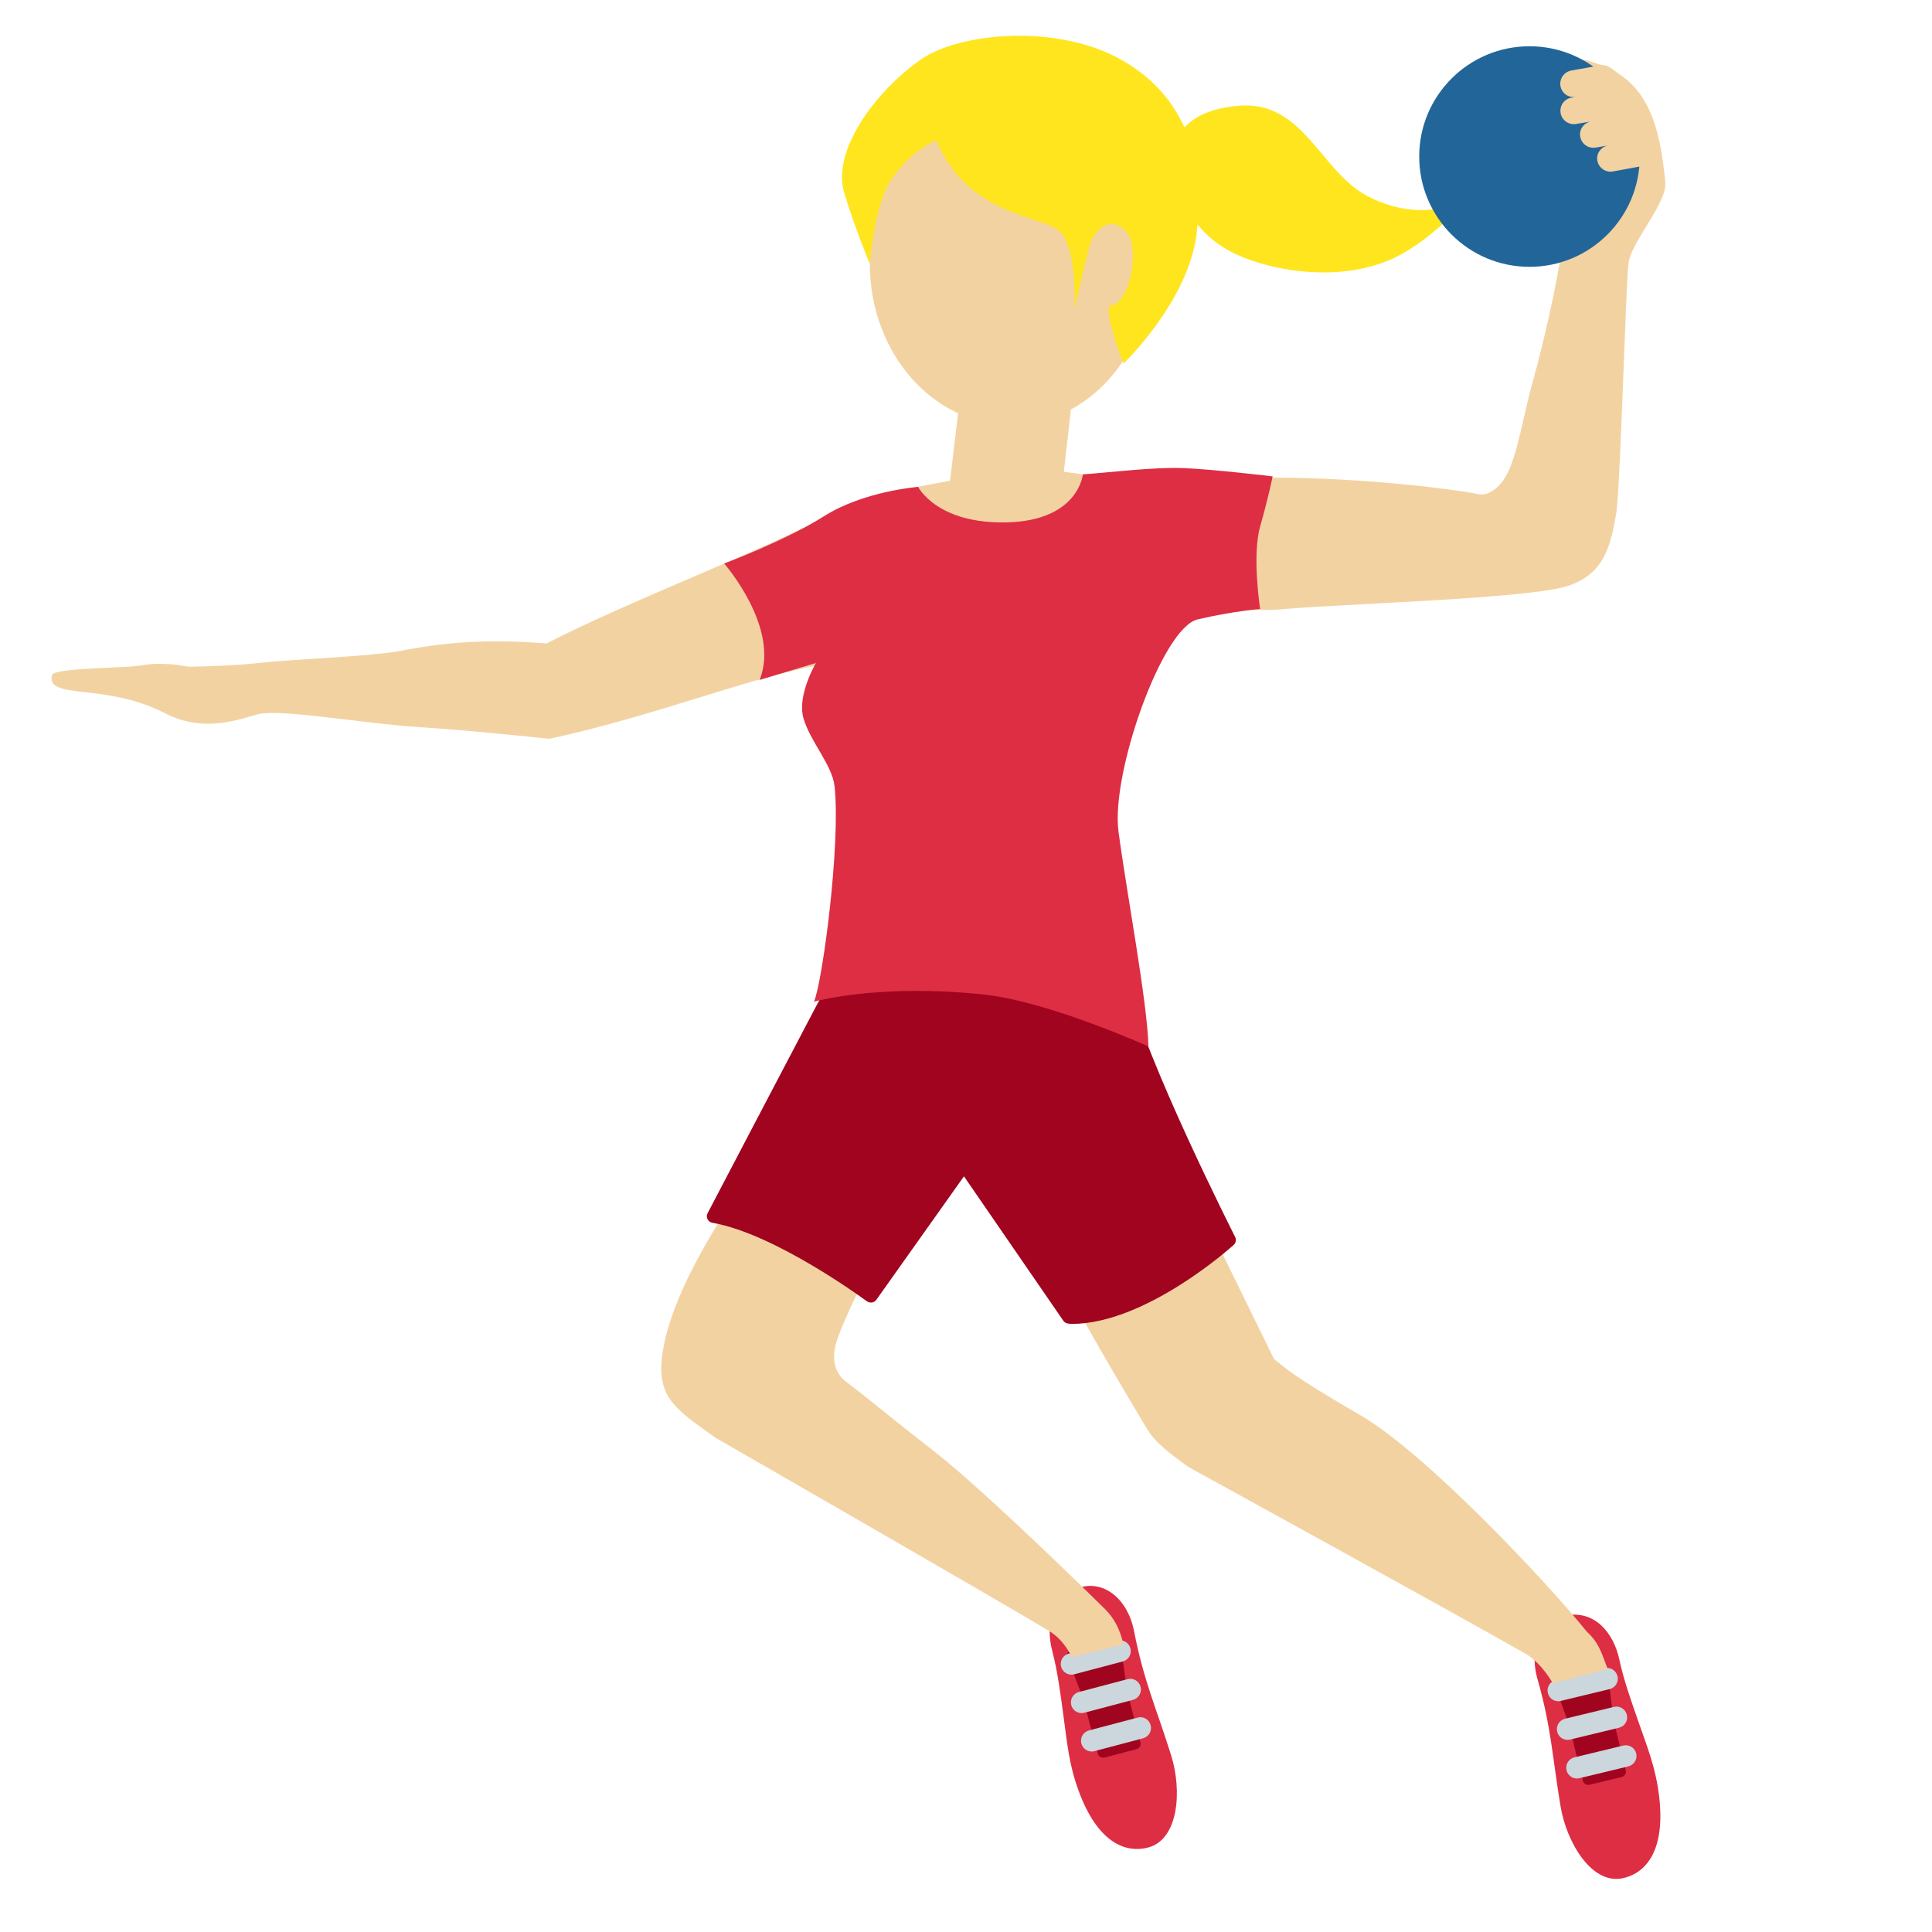
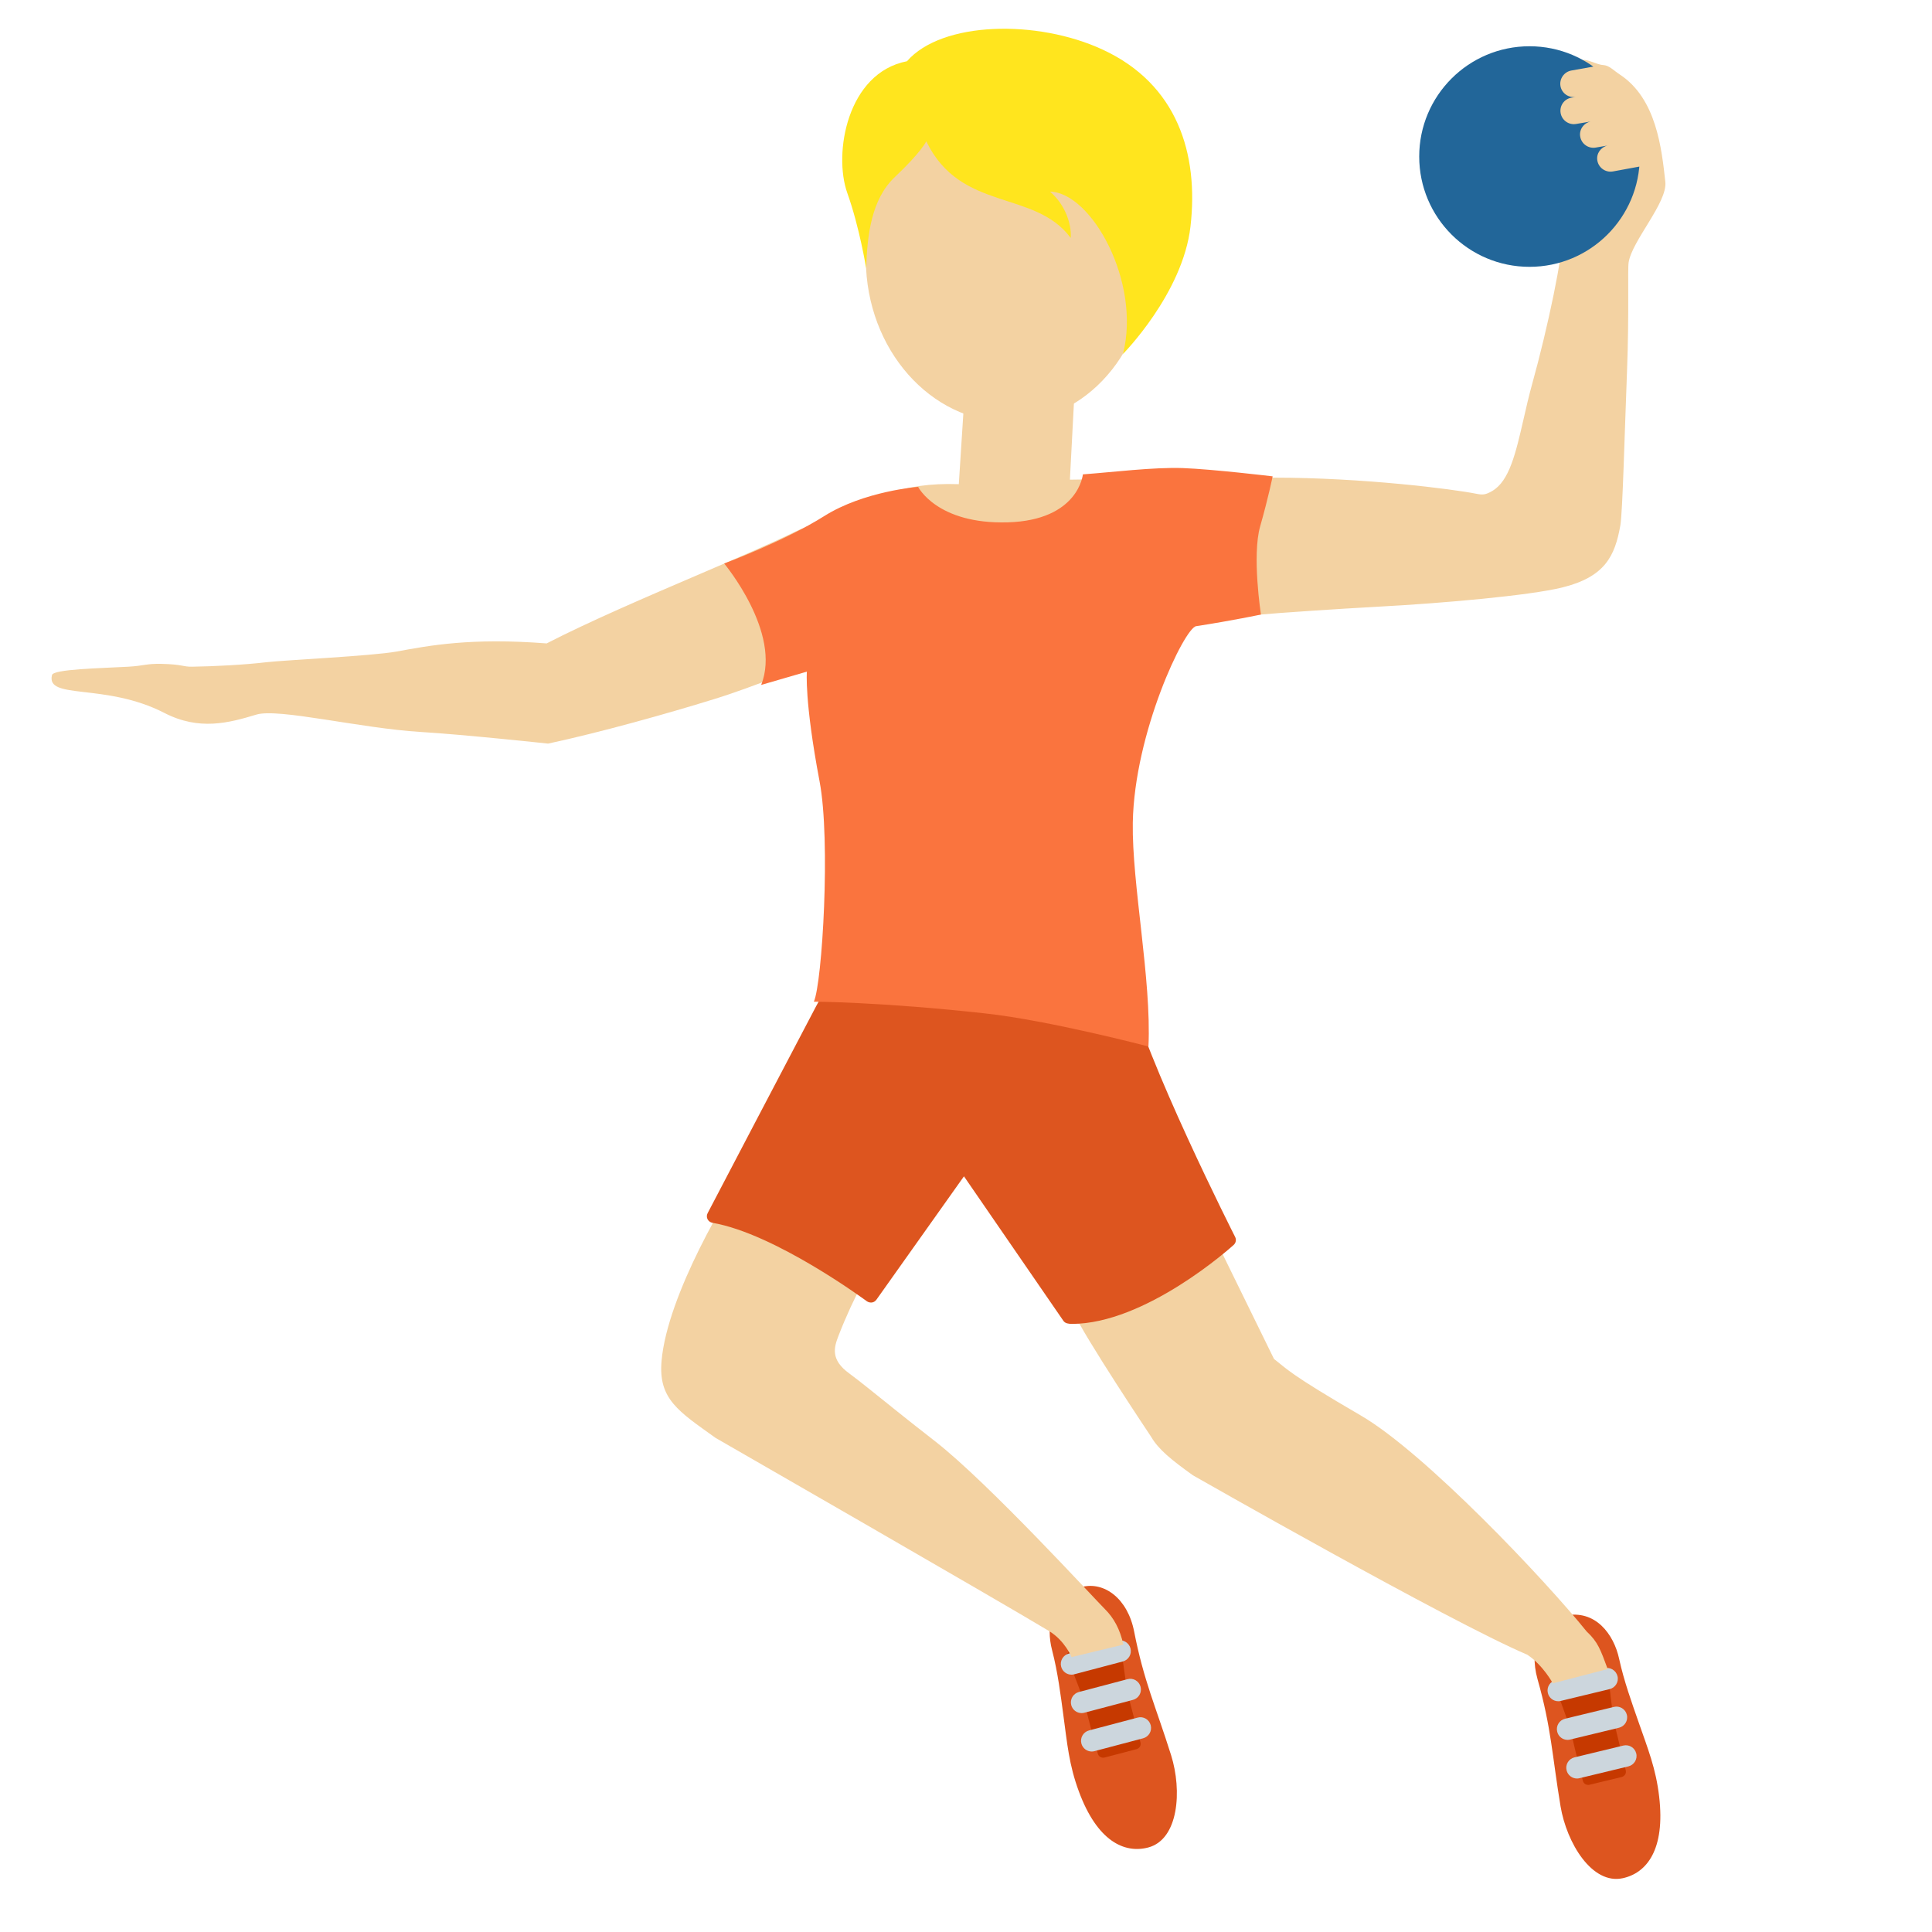
<svg xmlns="http://www.w3.org/2000/svg" viewBox="0 0 36 36">
-   <path fill="#DD2E44" d="M28.65 31.29c.257.905.272 1.425.428 2.365.115.69.588 1.466 1.158 1.343.452-.097.795-.538.68-1.52-.061-.525-.205-.877-.393-1.416-.108-.311-.264-.74-.353-1.153-.097-.45-.438-.928-1.018-.802-.43.091-.674.58-.502 1.183z" />
-   <path fill="#A0041E" d="M29.941 31.084c-.024-.017-.237-.141-.55-.054s-.425.267-.44.293c-.014.027.289.776.332.985.044.223.205.849.212.876.013.054.069.086.125.072l.597-.144c.056-.014.09-.068.077-.122l-.205-.845c-.058-.235-.123-1.044-.148-1.061z" />
-   <path fill="#CCD6DD" d="M29.384 33.14c.016 0 .031-.002.047-.006l.91-.22c.107-.026.174-.134.147-.241-.026-.107-.134-.173-.241-.147l-.91.22c-.107.026-.174.134-.147.241.023.091.104.153.194.153zm-.174-.72c.016 0 .031-.002.047-.006l.91-.22c.107-.026.174-.134.147-.241-.025-.107-.135-.174-.241-.147l-.91.22c-.107.026-.174.134-.147.241.022.092.103.153.194.153zm-.174-.72c.016 0 .031-.002.047-.006l.91-.22c.107-.026.174-.134.147-.241s-.134-.174-.241-.147l-.91.22c-.107.026-.174.134-.147.241.022.092.103.153.194.153z" />
-   <path fill="#DD2E44" d="M21.133 30.401c.18.923.402 1.394.688 2.302.21.667.139 1.573-.425 1.722-.447.118-.953-.12-1.294-1.047-.183-.496-.214-.875-.291-1.441-.044-.326-.1-.78-.207-1.188-.117-.445-.029-1.025.545-1.176.425-.113.864.213.984.828z" />
-   <path fill="#A0041E" d="M20.862 30.571c-.024-.017-.24-.136-.551-.043-.311.094-.42.275-.434.302-.013.027.304.77.351.978.049.222.221.845.229.871.014.054.071.084.126.07l.594-.156c.056-.015.089-.07.075-.124l-.221-.841c-.062-.233-.144-1.041-.169-1.057z" />
-   <path fill="#CCD6DD" d="M20.342 32.637c.017 0 .034-.002.051-.007l.905-.239c.107-.028.171-.137.143-.244-.027-.106-.137-.172-.244-.142l-.905.239c-.107.028-.171.137-.143.244.024.089.105.149.193.149zm-.188-.716c.017 0 .034-.002.051-.007l.905-.239c.107-.028.171-.137.143-.244-.027-.106-.138-.172-.244-.142l-.905.239c-.107.028-.171.137-.143.244.023.089.104.149.193.149zm-.189-.716c.017 0 .034-.002.051-.007l.905-.239c.107-.028.171-.137.143-.244-.028-.106-.139-.173-.244-.142l-.905.239c-.107.028-.171.137-.143.244.024.089.105.149.193.149z" />
-   <g fill="#F3D2A2">
-     <path d="M19.958 24.146l2.5-1.438 1.281 2.614c.24.185.28.276 1.615 1.052 1.203.699 3.46 3.091 4.21 4.025.213.198.259.341.393.701l-1.023.266s-.182-.34-.476-.533c-1.438-.821-6.309-3.495-6.309-3.495-.394-.283-.64-.478-.78-.72 0 0-1.192-1.979-1.411-2.472zm-6.037-2.159l2.501 1.313c-.171.271-.513.854-.797 1.59-.083.213-.191.618.163.874.2.146.59.466.889.704.204.163.438.349.714.563.997.778 3.032 2.787 3.198 2.951.166.164.283.377.344.662-.087.019-.965.233-.965.233s-.123-.307-.421-.487c-.929-.561-6.214-3.599-6.214-3.599-.69-.495-1.067-.722-1.005-1.432.107-1.24 1.263-2.915 1.593-3.372zm8.503-12.665c.268-.28.705-.422 1.299-.422 1.689 0 3.358.215 3.783.3.118.023.173.024.301-.052.318-.188.435-.697.583-1.341.049-.217.102-.445.165-.672.279-1.001.588-2.46.55-2.736-.053-.384.312-3.219.356-3.262.071-.07.274.067.413.075.111.007.19.098.308.176.682.447.78 1.376.849 2 .042.386-.62 1.095-.684 1.502-.021.133-.048.804-.09 1.888-.044 1.135-.099 2.549-.141 2.788-.101.572-.208 1.186-1.01 1.382-.604.147-2.378.241-3.673.309-.65.035-1.213.064-1.512.093-.647.062-1.198-.058-1.515-.331-.192-.167-.296-.389-.309-.66-.016-.443.092-.793.327-1.037zM2.393 12.423c.285-.016.335-.059.612-.053.406.009.393.056.577.053.399-.006.967-.034 1.387-.084.31-.037 1.968-.116 2.419-.198.614-.113 1.384-.261 2.798-.152.794-.409 1.869-.87 2.823-1.279.699-.3 1.359-.583 1.802-.8.223-.109.442-.165.652-.165.156 0 .308.031.449.092.325.141.568.43.686.813.043.142.162.638-.108 1.073-.216.347-.624.573-1.214.671-.618.102-1.367.333-2.234.6-.857.265-1.82.561-2.804.772 0 0-1.555-.164-2.367-.213-1.124-.068-2.682-.362-3.092-.238-.518.157-1.068.303-1.715-.03-1.106-.569-2.212-.236-2.095-.707.027-.109.881-.125 1.424-.155zm15.779-7.43c.062-.564.59-1 1.148-.934.564.062.977.558.914 1.122l-.411 3.61.355.047s.363 1.057-1.449 1.057-1.621-.825-1.621-.825l.595-.113.469-3.964z" />
-     <ellipse cx="18.833" cy="4.917" rx="2.625" ry="3" />
-   </g>
-   <path fill="#FFE51E" d="M17.166 1.104c.699-.487 2.461-.66 3.656-.029.615.325 1.011.778 1.248 1.298.181-.193.487-.359 1.016-.403 1.196-.099 1.513 1.208 2.378 1.675.653.352 1.4.364 1.921.013 0 0-.716.867-1.52 1.198-1.045.43-2.333.154-2.947-.175-.258-.138-.452-.314-.604-.498-.01.089-.015.177-.03.266-.207 1.24-1.349 2.324-1.349 2.324s-.414-1.064-.227-1.085c.347-.039.555-1.105.264-1.389-.306-.299-.6 0-.675.3S20.02 5.75 20.02 5.75s.052-1.076-.248-1.414c-.3-.337-1.724-.262-2.324-1.724 0 0-.47.179-.845.742-.309.464-.396 1.562-.396 1.562s-.283-.678-.479-1.333c-.224-.749.543-1.855 1.438-2.479z" />
-   <g fill="#A0041E">
+   <path fill="#DD551F" d="M28.65 31.29c.257.905.272 1.425.428 2.365.115.69.588 1.466 1.158 1.343.452-.097.795-.538.68-1.52-.061-.525-.205-.877-.393-1.416-.108-.311-.264-.74-.353-1.153-.097-.45-.438-.928-1.018-.802-.43.091-.673.58-.502 1.183z" />
+   <path fill="#C63900" d="M29.941 31.084c-.024-.017-.237-.141-.55-.054-.313.087-.425.267-.44.293-.014.027.289.776.332.985.044.223.205.849.212.876.013.054.069.086.125.072l.597-.144c.056-.014.09-.068.077-.122l-.205-.845c-.057-.235-.123-1.044-.148-1.061z" />
+   <path fill="#CCD6DD" d="M29.385 33.14c.016 0 .031-.002.047-.006l.91-.22c.107-.026.174-.134.147-.241-.026-.107-.134-.173-.241-.147l-.91.22c-.107.026-.174.134-.147.241.022.091.103.153.194.153zm-.175-.72c.016 0 .031-.002.047-.006l.91-.22c.107-.026.174-.134.147-.241-.025-.107-.135-.174-.241-.147l-.91.22c-.107.026-.174.134-.147.241.022.092.103.153.194.153zm-.174-.72c.016 0 .031-.002.047-.006l.91-.22c.107-.026.174-.134.147-.241s-.134-.174-.241-.147l-.91.22c-.107.026-.174.134-.147.241.022.092.103.153.194.153z" />
+   <path fill="#DD551F" d="M21.133 30.401c.18.923.402 1.394.688 2.302.21.667.139 1.573-.425 1.722-.447.118-.953-.12-1.294-1.047-.183-.496-.214-.875-.291-1.441-.044-.326-.1-.78-.207-1.188-.117-.445-.029-1.025.545-1.176.425-.113.864.213.984.828z" />
+   <path fill="#C63900" d="M20.862 30.571c-.024-.017-.24-.136-.551-.043-.311.094-.42.275-.434.302-.013.027.304.77.351.978.049.222.221.845.229.871.014.054.071.084.126.07l.594-.156c.056-.015.089-.07.075-.124l-.221-.841c-.062-.233-.144-1.041-.169-1.057z" />
+   <path fill="#CCD6DD" d="M20.343 32.637c.017 0 .034-.002.051-.007l.905-.239c.107-.028.171-.137.143-.244-.027-.106-.137-.172-.244-.142l-.905.239c-.107.028-.171.137-.143.244.023.089.104.149.193.149zm-.189-.716c.017 0 .034-.002.051-.007l.905-.239c.107-.028.171-.137.143-.244-.027-.106-.138-.172-.244-.142l-.905.239c-.107.028-.171.137-.143.244.023.089.104.149.193.149zm-.188-.716c.017 0 .034-.002.051-.007l.905-.239c.107-.028.171-.137.143-.244-.028-.106-.139-.173-.244-.142l-.905.239c-.107.028-.171.137-.143.244.023.089.104.149.193.149z" />
+   <path d="M19.984 24.417l2.474-1.709 1.281 2.614c.24.185.28.276 1.615 1.052 1.203.699 3.46 3.091 4.21 4.025.213.198.259.341.393.701l-1.023.266s-.182-.34-.476-.533c-1.453-.618-6.23-3.343-6.23-3.343-.394-.283-.64-.478-.78-.72 0 0-1.245-1.86-1.464-2.353zm-6.078-2.65l2.515 1.534c-.171.271-.513.854-.797 1.59-.083.213-.154.445.201.701.2.146.59.466.889.704.204.163.438.349.714.563.997.778 2.994 2.961 3.16 3.124.166.164.283.377.344.662-.087.019-.965.233-.965.233s-.123-.307-.421-.487c-.929-.561-6.214-3.599-6.214-3.599-.69-.495-1.067-.722-1.005-1.432.108-1.241 1.249-3.137 1.579-3.593zm8.518-12.445c.268-.28.705-.422 1.299-.422 1.689 0 3.358.215 3.783.3.118.023.173.024.301-.052.318-.188.435-.697.583-1.341.049-.217.102-.445.165-.672.279-1.001.588-2.46.55-2.736-.053-.384.312-3.219.356-3.262.071-.07.274.067.413.075.111.007.19.098.308.176.682.447.78 1.376.849 2 .042.386-.62 1.095-.684 1.502-.021.133.012.946-.03 2.03-.044 1.135-.082 2.63-.124 2.869-.101.572-.285.962-1.087 1.159-.604.147-2.17.29-3.465.359-.65.035-1.848.115-2.147.144-.647.062-.771-.158-1.088-.432-.192-.167-.296-.389-.309-.66-.016-.443.092-.793.327-1.037zM2.393 12.423c.285-.016.335-.059.612-.053.406.009.393.056.577.053.399-.006.967-.034 1.387-.084.31-.037 1.968-.116 2.419-.198.614-.113 1.384-.261 2.798-.152.794-.409 1.869-.87 2.823-1.279.699-.3 1.359-.583 1.802-.8.223-.109.442-.165.652-.165.156 0 .308.031.449.092.325.141.568.43.686.813.043.142.162.638-.108 1.073-.216.347-.624.573-1.214.671-.618.102-1.111.368-1.979.636-.857.265-2.101.615-3.084.826 0 0-1.562-.168-2.374-.217-1.124-.068-2.651-.447-3.06-.324-.518.157-1.068.303-1.715-.03-1.106-.569-2.212-.236-2.095-.707.027-.109.881-.125 1.424-.155z" fill="#F3D2A2" />
+   <g fill="#DD551F">
    <path d="M20.896 18.375c.318 1.396 2.009 4.729 2.009 4.729s-1.639 1.477-2.987 1.437L17.963 21.7l-1.735 2.446s-1.713-1.274-2.931-1.485c0 0 1.666-3.182 2.023-3.856.357-.674 1.057-1.547 1.057-1.547s4.271.028 4.519 1.117z" />
    <path d="M19.815 24.612l-1.853-2.693-1.632 2.3c-.02.027-.049.046-.082.051-.032.004-.066-.003-.094-.022-.018-.013-1.703-1.259-2.879-1.463-.039-.007-.073-.032-.091-.067-.018-.036-.017-.078.002-.113 0 0 1.666-3.183 2.022-3.857.358-.676 1.042-1.53 1.07-1.566.023-.03.06-.047.098-.047h.001c.447.003 4.377.062 4.64 1.214.31 1.365 1.981 4.667 1.998 4.7.026.051.014.111-.028.149-.067.061-1.646 1.471-3.016 1.471-.058-.001-.123-.008-.156-.057zm.959-6.209c-.163-.714-2.72-1.001-4.336-1.019-.149.19-.707.912-1.008 1.479-.311.587-1.613 3.076-1.945 3.709 1.05.248 2.342 1.132 2.715 1.398l1.662-2.343c.023-.033.062-.053.102-.053h.001c.041 0 .079.021.102.054l1.918 2.788c1.115-.008 2.444-1.073 2.765-1.345-.275-.545-1.684-3.383-1.976-4.668z" />
  </g>
-   <path fill="#DD2E44" d="M22.043 8.722c-.549-.02-1.321.078-1.865.117 0 0-.078.855-1.399.894-1.321.039-1.671-.661-1.671-.661s-1.01.078-1.749.544c-.738.466-1.865.884-1.865.884s1.049 1.197.661 2.169l1.049-.315s-.352.593-.235 1.021c.117.427.538.88.581 1.269.12 1.082-.227 3.672-.383 4.021 0 0 1.225-.346 3.191-.13 1.202.133 3.042.965 3.042.965-.022-.842-.413-2.902-.559-4.01-.142-1.079.814-3.793 1.474-3.948.661-.155 1.166-.194 1.166-.194s-.155-.994 0-1.538.233-.933.233-.933-1.121-.135-1.671-.155z" />
+   <path fill="#F3D2A2" d="M29.282 1.82l.079-.014c-.134.021-.261-.069-.284-.203-.023-.135.068-.265.204-.289l.513-.092.825.901.25.922-.817.15c-.135.023-.265-.068-.288-.204-.022-.129.064-.248.189-.279l-.22.038c-.135.023-.265-.068-.288-.204-.023-.131.065-.253.194-.282l-.271.046c-.135.023-.265-.068-.288-.204s.067-.263.202-.286zm-7.901 2.909c.084 1.655-1.021 3.056-2.469 3.131-1.446.074-2.69-1.208-2.774-2.863-.086-1.654 1.02-3.056 2.468-3.13 1.447-.074 2.691 1.208 2.775 2.862z" />
+   <path fill="#F3D2A2" d="M17.866 9.022l.254-3.952c.033-.552.525-1 1.071-.964.551.032.977.493.944 1.045l-.199 3.787 2.674-.039-.671 1.81c.004.261-5.995-.536-6.528-.38-.001 0 .282-1.386 2.455-1.307z" />
+   <path fill="#FFE51E" d="M16.139 4.998s-.121-.757-.351-1.402c-.263-.737-.002-2.239 1.112-2.455.648-.745 2.424-.785 3.65-.215 1.385.643 1.789 1.935 1.633 3.294-.143 1.249-1.258 2.376-1.258 2.376.342-1.342-.589-3.012-1.36-3.025.287.242.406.615.386.862-.677-.908-2.046-.474-2.691-1.799 0 0-.092.198-.583.662-.445.419-.516 1.09-.538 1.702z" />
+   <path fill="#FA743E" d="M22.043 8.722c-.549-.02-1.321.078-1.865.117 0 0-.078.855-1.399.894-1.321.039-1.671-.661-1.671-.661s-1.01.078-1.749.544c-.738.466-1.865.884-1.865.884s1.078 1.291.689 2.263l.852-.248s-.048.542.237 2.047c.209 1.102.049 3.754-.107 4.103 0 0 1.224.002 3.189.218 1.205.132 3.046.617 3.046.617.058-1.25-.31-3.028-.292-4.168.028-1.679.962-3.63 1.18-3.664.671-.103 1.208-.217 1.208-.217s-.17-1.098-.015-1.642c.155-.544.233-.933.233-.933s-1.121-.134-1.671-.154z" />
  <circle fill="#269" cx="28.5" cy="2.917" r="2.055" />
-   <path fill="#F3D2A2" d="M29.282 1.82l.079-.014c-.134.021-.261-.069-.284-.203-.023-.135.068-.265.204-.289l.513-.092.825.901.25.922-.817.15c-.135.023-.265-.068-.288-.204-.022-.129.064-.248.189-.279l-.22.038c-.135.023-.265-.068-.288-.204-.023-.131.065-.253.194-.282l-.271.046c-.135.023-.265-.068-.288-.204s.066-.263.202-.286z" />
+   <path fill="#F3D2A2" d="M29.282 1.82l.079-.014c-.134.021-.261-.069-.284-.203-.023-.135.068-.265.204-.289l.513-.092.825.901.25.922-.817.15c-.135.023-.265-.068-.288-.204-.022-.129.064-.248.189-.279l-.22.038c-.135.023-.265-.068-.288-.204-.023-.131.065-.253.194-.282l-.271.046c-.135.023-.265-.068-.288-.204s.067-.263.202-.286z" />
</svg>
